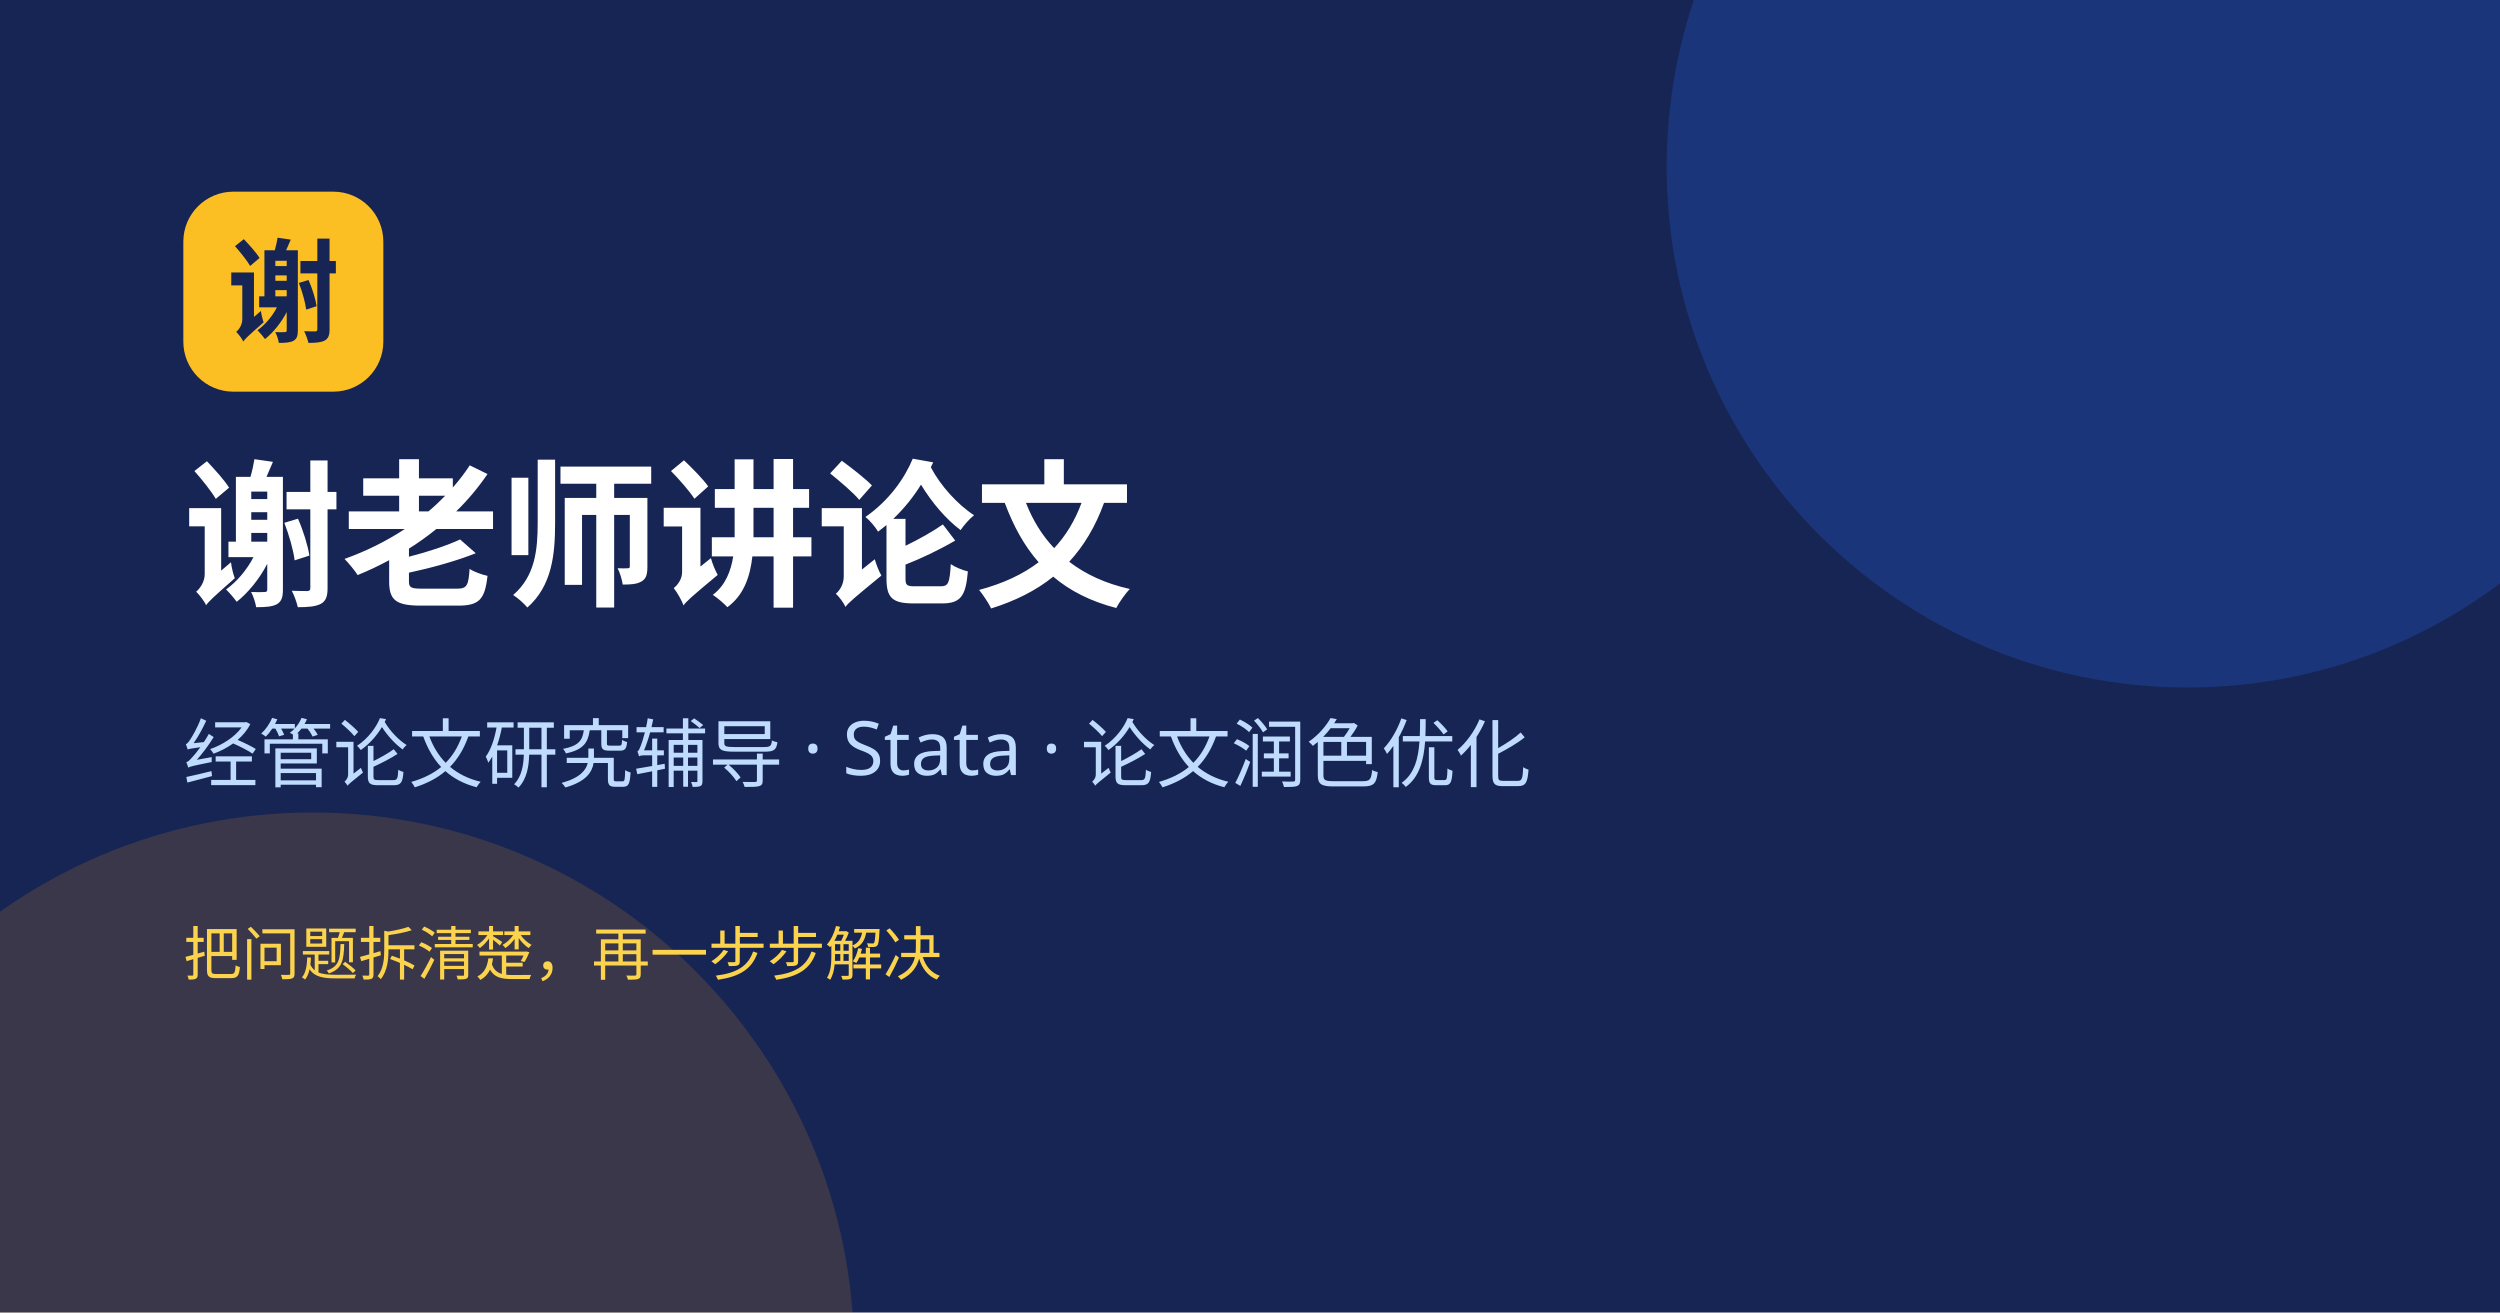
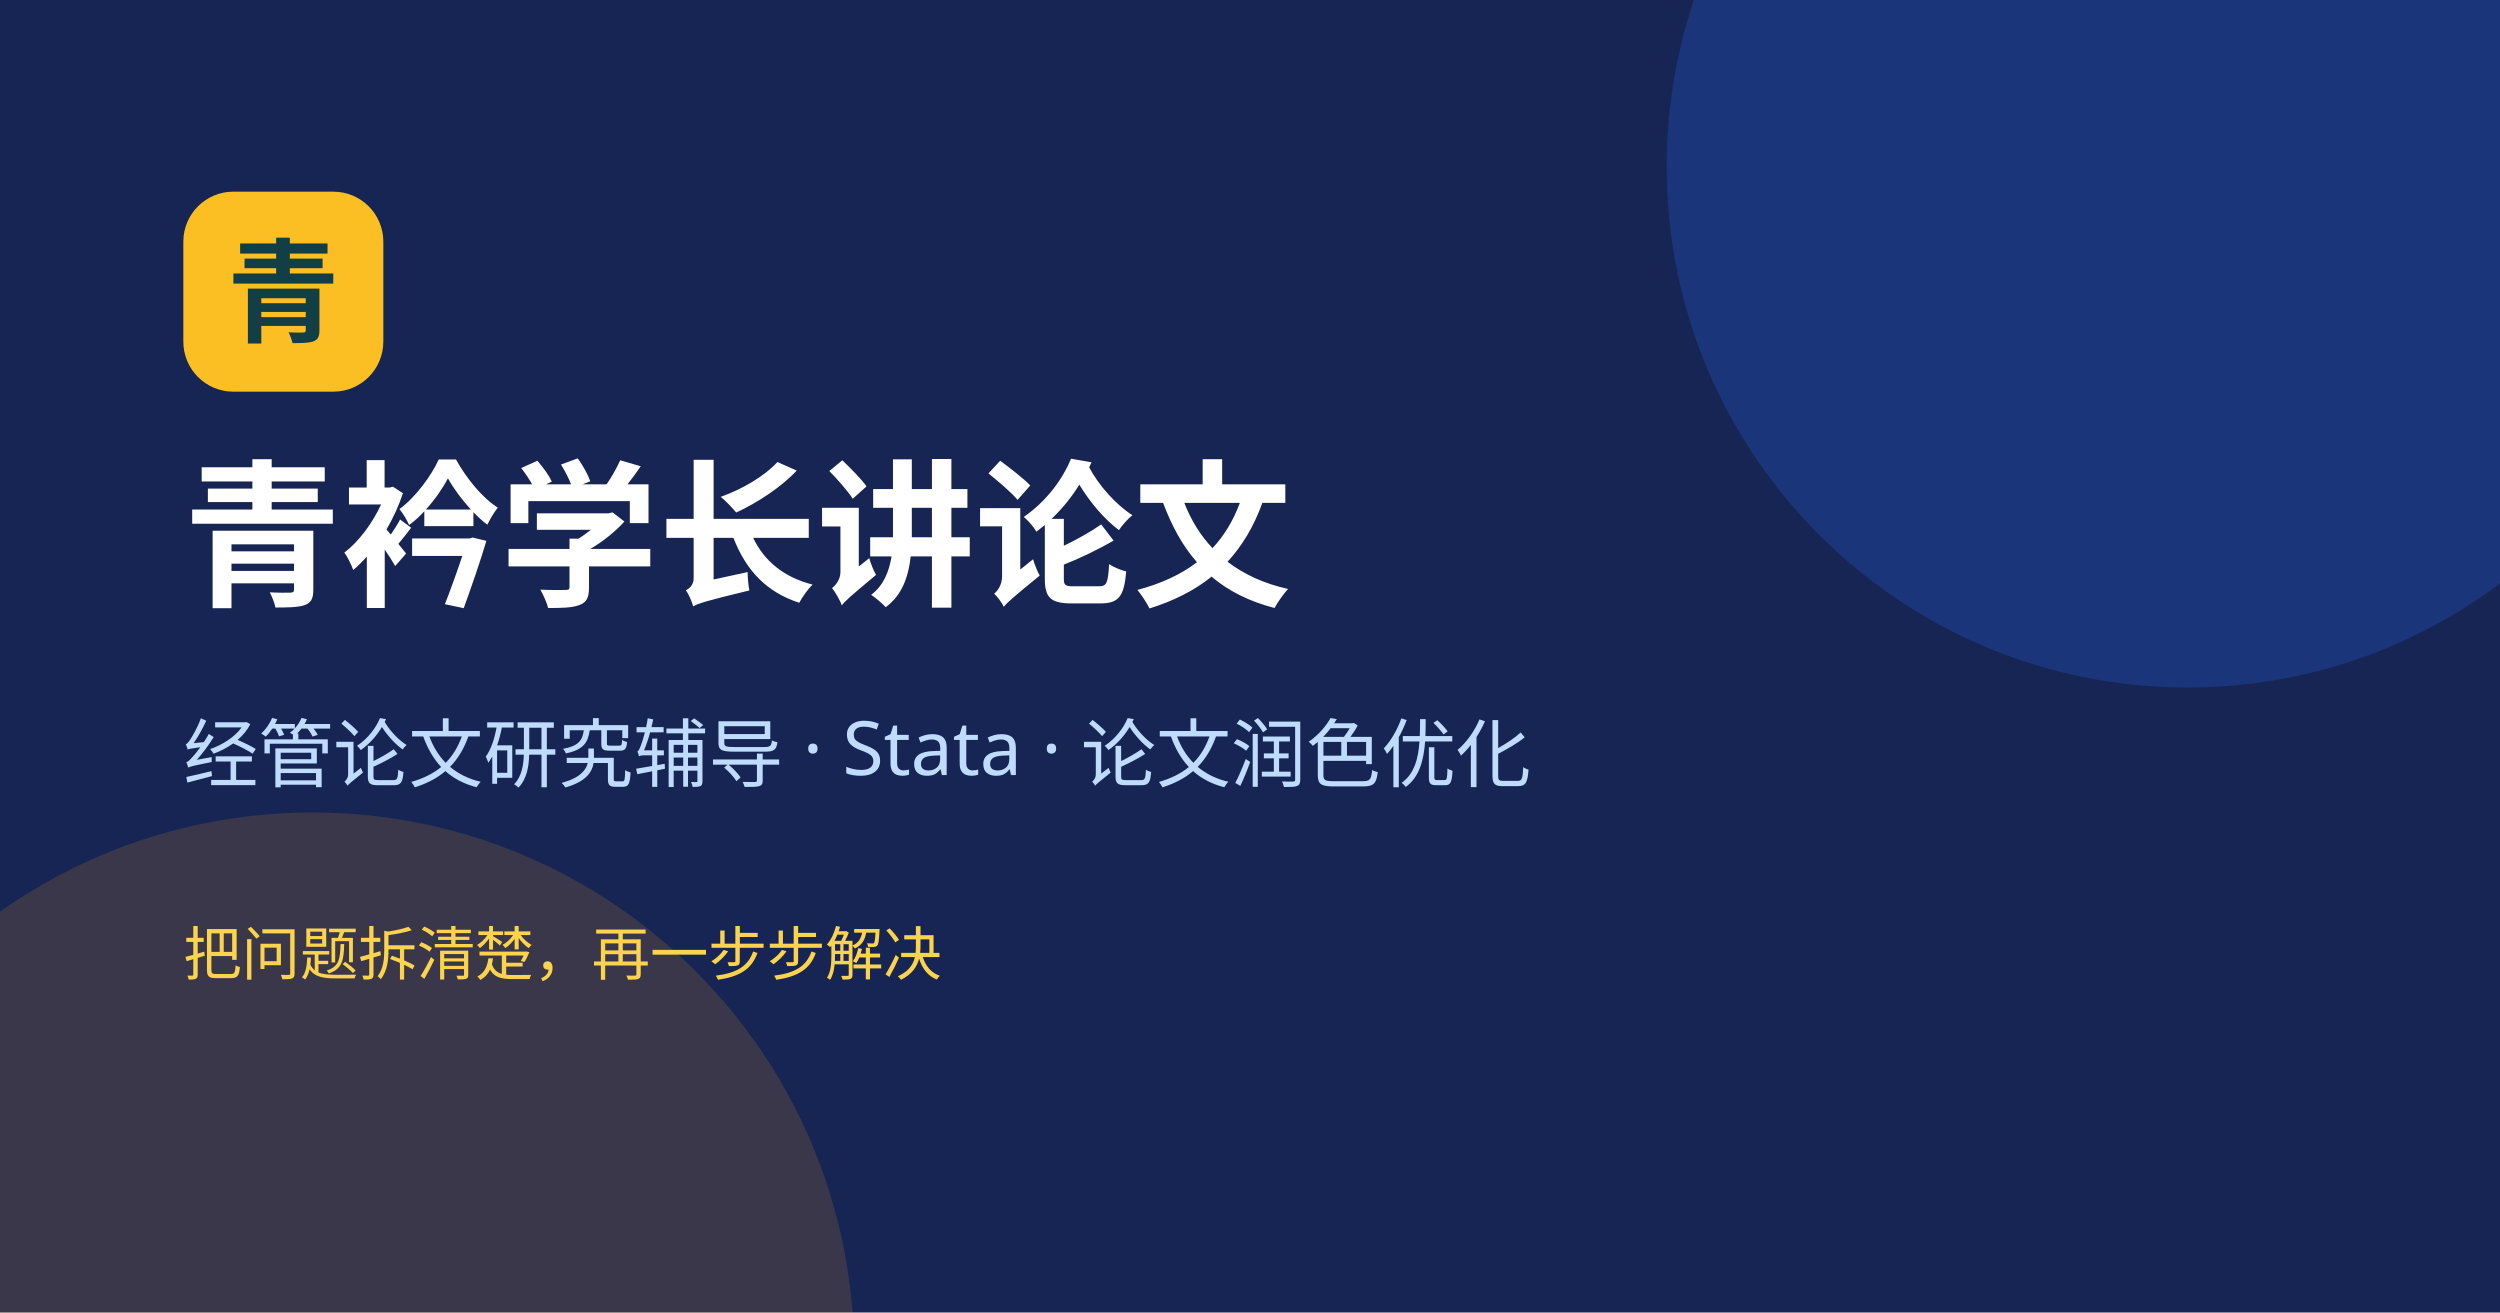
<svg xmlns="http://www.w3.org/2000/svg" viewBox="0 0 1200 630" role="img" aria-labelledby="title desc">
  <rect width="1200" height="630" fill="#172554" />
  <circle cx="1050" cy="80" r="250" fill="#2563eb" opacity=".25" />
  <circle cx="150" cy="650" r="260" fill="#f59e0b" opacity=".15" />
  <rect x="88" y="92" width="96" height="96" rx="24" fill="#fbbf24" />
-   <text x="136" y="160" text-anchor="middle" font-family="Microsoft YaHei, sans-serif" font-size="54" font-weight="800" fill="#172554">谢</text>
-   <text x="88" y="285" font-family="Microsoft YaHei, sans-serif" font-size="76" font-weight="800" fill="#fff">谢老师讲论文</text>
+   <text x="136" y="160" text-anchor="middle" font-family="Microsoft YaHei, sans-serif" font-size="54" font-weight="800" fill="#123f46">青</text>
+   <text x="88" y="285" font-family="Microsoft YaHei, sans-serif" font-size="76" font-weight="800" fill="#fff">青衿学长讲论文</text>
  <text x="88" y="375" font-family="Microsoft YaHei, sans-serif" font-size="36" fill="#bfdbfe">经管论文研究辅导 · Stata · 论文润色优化</text>
  <text x="88" y="468" font-family="Microsoft YaHei, sans-serif" font-size="28" fill="#fcd34d">把问题拆清楚，再一步步解决</text>
</svg>
